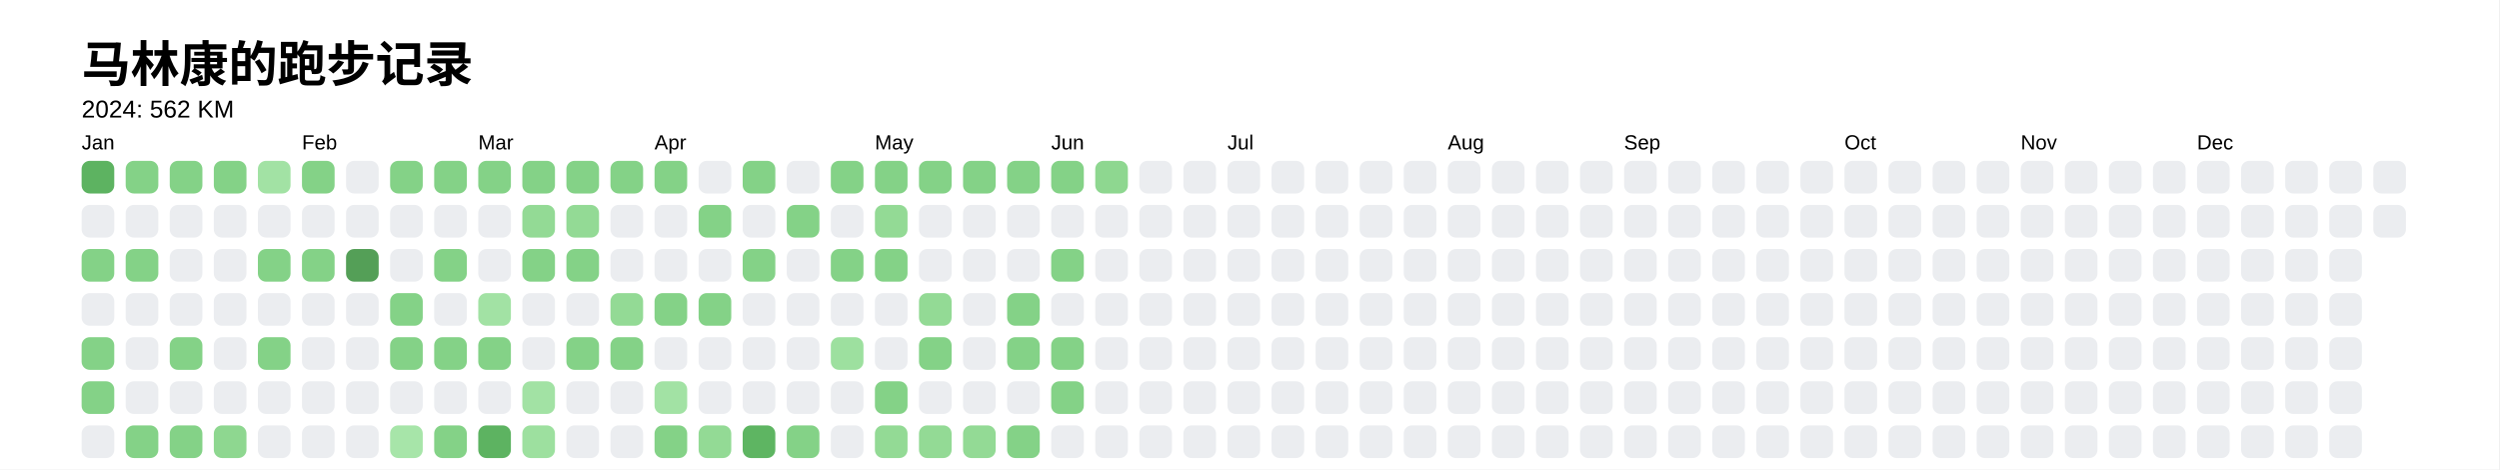
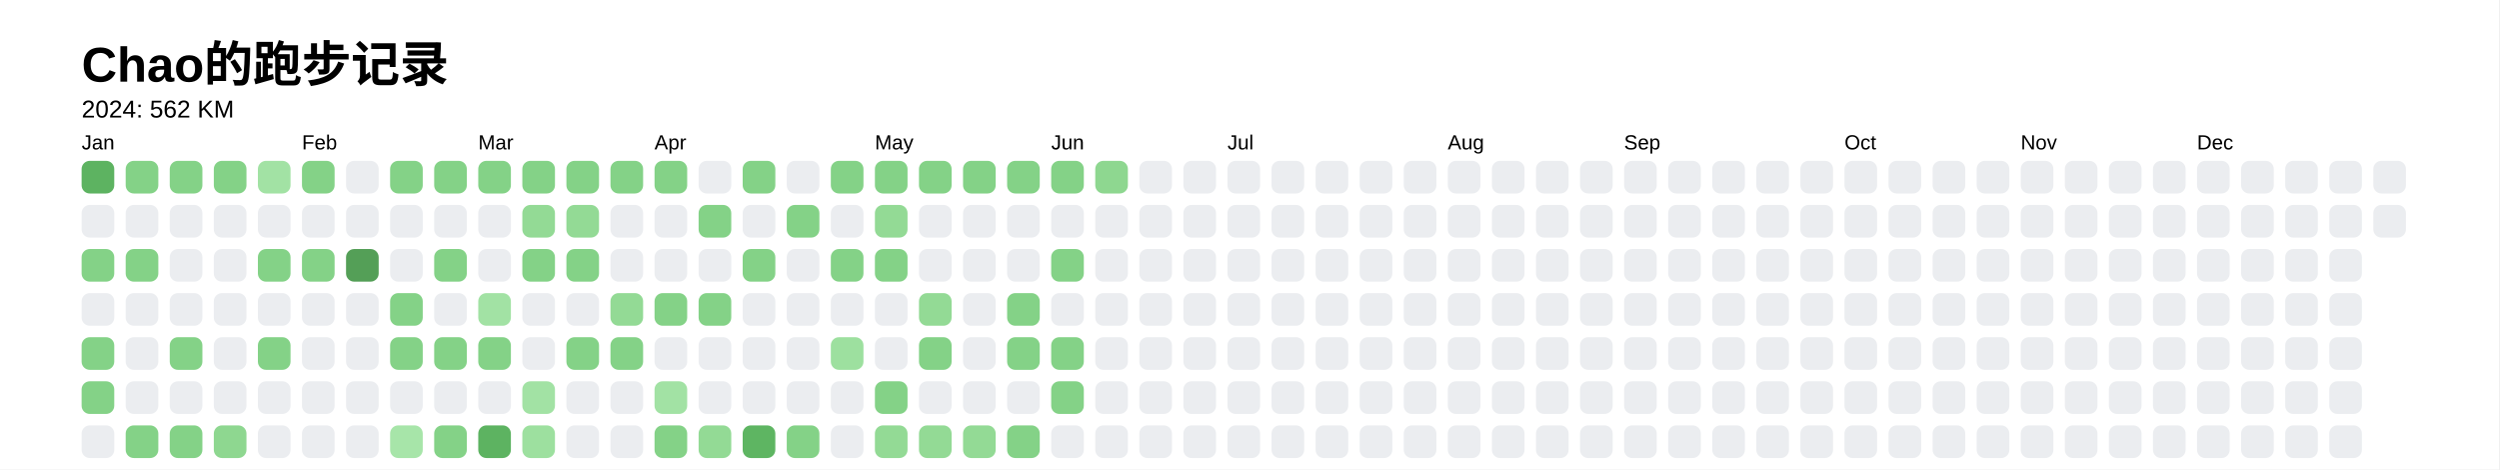
<svg xmlns="http://www.w3.org/2000/svg" baseProfile="full" height="57.5mm" version="1.1" viewBox="0,0,306.2,57.5" width="306.2mm">
  <defs />
  <rect fill="#FFFFFF" height="57.5" width="306.2" x="0" y="0" />
-   <text fill="#000000" style="font-size:6px; font-family:Arial; font-weight:bold;" x="10" y="10">马林康的跑步记录</text>
+   <text fill="#000000" style="font-size:6px; font-family:Arial; font-weight:bold;" x="10" y="10">Chao的跑步记录</text>
  <text fill="#000000" style="font-size:3px; font-family:Arial;" x="10" y="14.4">2024: 562 KM</text>
  <text fill="#000000" style="font-size:2.5px; font-family:Arial" x="10" y="18.3">Jan</text>
  <rect fill="#5db361" height="4" rx="1" ry="1" width="4" x="10" y="19.7" />
  <rect fill="#EBEDF0" height="4" rx="1" ry="1" width="4" x="10" y="25.1" />
  <rect fill="#84d287" height="4" rx="1" ry="1" width="4" x="10" y="30.5" />
  <rect fill="#EBEDF0" height="4" rx="1" ry="1" width="4" x="10" y="35.9" />
  <rect fill="#84d287" height="4" rx="1" ry="1" width="4" x="10" y="41.3" />
  <rect fill="#84d287" height="4" rx="1" ry="1" width="4" x="10" y="46.7" />
  <rect fill="#EBEDF0" height="4" rx="1" ry="1" width="4" x="10" y="52.1" />
  <rect fill="#84d287" height="4" rx="1" ry="1" width="4" x="15.4" y="19.7" />
  <rect fill="#EBEDF0" height="4" rx="1" ry="1" width="4" x="15.4" y="25.1" />
  <rect fill="#84d287" height="4" rx="1" ry="1" width="4" x="15.4" y="30.5" />
  <rect fill="#EBEDF0" height="4" rx="1" ry="1" width="4" x="15.4" y="35.9" />
  <rect fill="#EBEDF0" height="4" rx="1" ry="1" width="4" x="15.4" y="41.3" />
  <rect fill="#EBEDF0" height="4" rx="1" ry="1" width="4" x="15.4" y="46.7" />
  <rect fill="#84d287" height="4" rx="1" ry="1" width="4" x="15.4" y="52.1" />
  <rect fill="#84d287" height="4" rx="1" ry="1" width="4" x="20.8" y="19.7" />
  <rect fill="#EBEDF0" height="4" rx="1" ry="1" width="4" x="20.8" y="25.1" />
  <rect fill="#EBEDF0" height="4" rx="1" ry="1" width="4" x="20.8" y="30.5" />
  <rect fill="#EBEDF0" height="4" rx="1" ry="1" width="4" x="20.8" y="35.9" />
  <rect fill="#84d287" height="4" rx="1" ry="1" width="4" x="20.8" y="41.3" />
  <rect fill="#EBEDF0" height="4" rx="1" ry="1" width="4" x="20.8" y="46.7" />
  <rect fill="#84d287" height="4" rx="1" ry="1" width="4" x="20.8" y="52.1" />
  <rect fill="#84d287" height="4" rx="1" ry="1" width="4" x="26.2" y="19.7" />
  <rect fill="#EBEDF0" height="4" rx="1" ry="1" width="4" x="26.2" y="25.1" />
  <rect fill="#EBEDF0" height="4" rx="1" ry="1" width="4" x="26.2" y="30.5" />
  <rect fill="#EBEDF0" height="4" rx="1" ry="1" width="4" x="26.2" y="35.9" />
  <rect fill="#EBEDF0" height="4" rx="1" ry="1" width="4" x="26.2" y="41.3" />
  <rect fill="#EBEDF0" height="4" rx="1" ry="1" width="4" x="26.2" y="46.7" />
  <rect fill="#8ed790" height="4" rx="1" ry="1" width="4" x="26.2" y="52.1" />
  <rect fill="#a2e2a4" height="4" rx="1" ry="1" width="4" x="31.6" y="19.7" />
  <rect fill="#EBEDF0" height="4" rx="1" ry="1" width="4" x="31.6" y="25.1" />
  <rect fill="#84d287" height="4" rx="1" ry="1" width="4" x="31.6" y="30.5" />
  <rect fill="#EBEDF0" height="4" rx="1" ry="1" width="4" x="31.6" y="35.9" />
  <rect fill="#84d287" height="4" rx="1" ry="1" width="4" x="31.6" y="41.3" />
  <rect fill="#EBEDF0" height="4" rx="1" ry="1" width="4" x="31.6" y="46.7" />
  <rect fill="#EBEDF0" height="4" rx="1" ry="1" width="4" x="31.6" y="52.1" />
  <text fill="#000000" style="font-size:2.5px; font-family:Arial" x="37.0" y="18.3">Feb</text>
  <rect fill="#84d287" height="4" rx="1" ry="1" width="4" x="37.0" y="19.7" />
  <rect fill="#EBEDF0" height="4" rx="1" ry="1" width="4" x="37.0" y="25.1" />
  <rect fill="#84d287" height="4" rx="1" ry="1" width="4" x="37.0" y="30.5" />
  <rect fill="#EBEDF0" height="4" rx="1" ry="1" width="4" x="37.0" y="35.9" />
  <rect fill="#EBEDF0" height="4" rx="1" ry="1" width="4" x="37.0" y="41.3" />
  <rect fill="#EBEDF0" height="4" rx="1" ry="1" width="4" x="37.0" y="46.7" />
  <rect fill="#EBEDF0" height="4" rx="1" ry="1" width="4" x="37.0" y="52.1" />
  <rect fill="#EBEDF0" height="4" rx="1" ry="1" width="4" x="42.4" y="19.7" />
  <rect fill="#EBEDF0" height="4" rx="1" ry="1" width="4" x="42.4" y="25.1" />
  <rect fill="#549F57" height="4" rx="1" ry="1" width="4" x="42.4" y="30.5" />
  <rect fill="#EBEDF0" height="4" rx="1" ry="1" width="4" x="42.4" y="35.9" />
  <rect fill="#EBEDF0" height="4" rx="1" ry="1" width="4" x="42.4" y="41.3" />
  <rect fill="#EBEDF0" height="4" rx="1" ry="1" width="4" x="42.4" y="46.7" />
  <rect fill="#EBEDF0" height="4" rx="1" ry="1" width="4" x="42.4" y="52.1" />
  <rect fill="#84d287" height="4" rx="1" ry="1" width="4" x="47.8" y="19.7" />
  <rect fill="#EBEDF0" height="4" rx="1" ry="1" width="4" x="47.8" y="25.1" />
  <rect fill="#EBEDF0" height="4" rx="1" ry="1" width="4" x="47.8" y="30.5" />
  <rect fill="#84d287" height="4" rx="1" ry="1" width="4" x="47.8" y="35.9" />
  <rect fill="#84d287" height="4" rx="1" ry="1" width="4" x="47.8" y="41.3" />
  <rect fill="#EBEDF0" height="4" rx="1" ry="1" width="4" x="47.8" y="46.7" />
  <rect fill="#a7e5a9" height="4" rx="1" ry="1" width="4" x="47.8" y="52.1" />
  <rect fill="#84d287" height="4" rx="1" ry="1" width="4" x="53.2" y="19.7" />
  <rect fill="#EBEDF0" height="4" rx="1" ry="1" width="4" x="53.2" y="25.1" />
  <rect fill="#84d287" height="4" rx="1" ry="1" width="4" x="53.2" y="30.5" />
  <rect fill="#EBEDF0" height="4" rx="1" ry="1" width="4" x="53.2" y="35.9" />
  <rect fill="#84d287" height="4" rx="1" ry="1" width="4" x="53.2" y="41.3" />
  <rect fill="#EBEDF0" height="4" rx="1" ry="1" width="4" x="53.2" y="46.7" />
  <rect fill="#84d287" height="4" rx="1" ry="1" width="4" x="53.2" y="52.1" />
  <text fill="#000000" style="font-size:2.5px; font-family:Arial" x="58.6" y="18.3">Mar</text>
  <rect fill="#84d287" height="4" rx="1" ry="1" width="4" x="58.6" y="19.7" />
  <rect fill="#EBEDF0" height="4" rx="1" ry="1" width="4" x="58.6" y="25.1" />
  <rect fill="#EBEDF0" height="4" rx="1" ry="1" width="4" x="58.6" y="30.5" />
  <rect fill="#a2e2a4" height="4" rx="1" ry="1" width="4" x="58.6" y="35.9" />
  <rect fill="#84d287" height="4" rx="1" ry="1" width="4" x="58.6" y="41.3" />
  <rect fill="#EBEDF0" height="4" rx="1" ry="1" width="4" x="58.6" y="46.7" />
  <rect fill="#5db361" height="4" rx="1" ry="1" width="4" x="58.6" y="52.1" />
  <rect fill="#84d287" height="4" rx="1" ry="1" width="4" x="64" y="19.7" />
  <rect fill="#93da95" height="4" rx="1" ry="1" width="4" x="64" y="25.1" />
  <rect fill="#84d287" height="4" rx="1" ry="1" width="4" x="64" y="30.5" />
  <rect fill="#EBEDF0" height="4" rx="1" ry="1" width="4" x="64" y="35.9" />
  <rect fill="#EBEDF0" height="4" rx="1" ry="1" width="4" x="64" y="41.3" />
  <rect fill="#a2e2a4" height="4" rx="1" ry="1" width="4" x="64" y="46.7" />
  <rect fill="#9de09f" height="4" rx="1" ry="1" width="4" x="64" y="52.1" />
  <rect fill="#84d287" height="4" rx="1" ry="1" width="4" x="69.4" y="19.7" />
  <rect fill="#93da95" height="4" rx="1" ry="1" width="4" x="69.4" y="25.1" />
  <rect fill="#84d287" height="4" rx="1" ry="1" width="4" x="69.4" y="30.5" />
  <rect fill="#EBEDF0" height="4" rx="1" ry="1" width="4" x="69.4" y="35.9" />
  <rect fill="#84d287" height="4" rx="1" ry="1" width="4" x="69.4" y="41.3" />
  <rect fill="#EBEDF0" height="4" rx="1" ry="1" width="4" x="69.4" y="46.7" />
  <rect fill="#EBEDF0" height="4" rx="1" ry="1" width="4" x="69.4" y="52.1" />
  <rect fill="#84d287" height="4" rx="1" ry="1" width="4" x="74.8" y="19.7" />
  <rect fill="#EBEDF0" height="4" rx="1" ry="1" width="4" x="74.8" y="25.1" />
  <rect fill="#EBEDF0" height="4" rx="1" ry="1" width="4" x="74.8" y="30.5" />
  <rect fill="#93da95" height="4" rx="1" ry="1" width="4" x="74.8" y="35.9" />
  <rect fill="#84d287" height="4" rx="1" ry="1" width="4" x="74.8" y="41.3" />
  <rect fill="#EBEDF0" height="4" rx="1" ry="1" width="4" x="74.8" y="46.7" />
  <rect fill="#EBEDF0" height="4" rx="1" ry="1" width="4" x="74.8" y="52.1" />
  <text fill="#000000" style="font-size:2.5px; font-family:Arial" x="80.2" y="18.3">Apr</text>
  <rect fill="#84d287" height="4" rx="1" ry="1" width="4" x="80.2" y="19.7" />
  <rect fill="#EBEDF0" height="4" rx="1" ry="1" width="4" x="80.2" y="25.1" />
  <rect fill="#EBEDF0" height="4" rx="1" ry="1" width="4" x="80.2" y="30.5" />
  <rect fill="#84d287" height="4" rx="1" ry="1" width="4" x="80.2" y="35.9" />
  <rect fill="#EBEDF0" height="4" rx="1" ry="1" width="4" x="80.2" y="41.3" />
  <rect fill="#a2e2a4" height="4" rx="1" ry="1" width="4" x="80.2" y="46.7" />
  <rect fill="#84d287" height="4" rx="1" ry="1" width="4" x="80.2" y="52.1" />
  <rect fill="#EBEDF0" height="4" rx="1" ry="1" width="4" x="85.6" y="19.7" />
  <rect fill="#84d287" height="4" rx="1" ry="1" width="4" x="85.6" y="25.1" />
  <rect fill="#EBEDF0" height="4" rx="1" ry="1" width="4" x="85.6" y="30.5" />
  <rect fill="#84d287" height="4" rx="1" ry="1" width="4" x="85.6" y="35.9" />
  <rect fill="#EBEDF0" height="4" rx="1" ry="1" width="4" x="85.6" y="41.3" />
  <rect fill="#EBEDF0" height="4" rx="1" ry="1" width="4" x="85.6" y="46.7" />
  <rect fill="#93da95" height="4" rx="1" ry="1" width="4" x="85.6" y="52.1" />
  <rect fill="#84d287" height="4" rx="1" ry="1" width="4" x="91" y="19.7" />
  <rect fill="#EBEDF0" height="4" rx="1" ry="1" width="4" x="91" y="25.1" />
  <rect fill="#84d287" height="4" rx="1" ry="1" width="4" x="91" y="30.5" />
  <rect fill="#EBEDF0" height="4" rx="1" ry="1" width="4" x="91" y="35.9" />
  <rect fill="#EBEDF0" height="4" rx="1" ry="1" width="4" x="91" y="41.3" />
  <rect fill="#EBEDF0" height="4" rx="1" ry="1" width="4" x="91" y="46.7" />
  <rect fill="#5eb562" height="4" rx="1" ry="1" width="4" x="91" y="52.1" />
  <rect fill="#EBEDF0" height="4" rx="1" ry="1" width="4" x="96.4" y="19.7" />
  <rect fill="#84d287" height="4" rx="1" ry="1" width="4" x="96.4" y="25.1" />
  <rect fill="#EBEDF0" height="4" rx="1" ry="1" width="4" x="96.4" y="30.5" />
  <rect fill="#EBEDF0" height="4" rx="1" ry="1" width="4" x="96.4" y="35.9" />
  <rect fill="#EBEDF0" height="4" rx="1" ry="1" width="4" x="96.4" y="41.3" />
  <rect fill="#EBEDF0" height="4" rx="1" ry="1" width="4" x="96.4" y="46.7" />
  <rect fill="#84d287" height="4" rx="1" ry="1" width="4" x="96.4" y="52.1" />
  <rect fill="#84d287" height="4" rx="1" ry="1" width="4" x="101.8" y="19.7" />
  <rect fill="#EBEDF0" height="4" rx="1" ry="1" width="4" x="101.8" y="25.1" />
  <rect fill="#84d287" height="4" rx="1" ry="1" width="4" x="101.8" y="30.5" />
  <rect fill="#EBEDF0" height="4" rx="1" ry="1" width="4" x="101.8" y="35.9" />
  <rect fill="#9de09f" height="4" rx="1" ry="1" width="4" x="101.8" y="41.3" />
  <rect fill="#EBEDF0" height="4" rx="1" ry="1" width="4" x="101.8" y="46.7" />
  <rect fill="#EBEDF0" height="4" rx="1" ry="1" width="4" x="101.8" y="52.1" />
  <text fill="#000000" style="font-size:2.5px; font-family:Arial" x="107.2" y="18.3">May</text>
  <rect fill="#84d287" height="4" rx="1" ry="1" width="4" x="107.2" y="19.7" />
  <rect fill="#93da95" height="4" rx="1" ry="1" width="4" x="107.2" y="25.1" />
  <rect fill="#84d287" height="4" rx="1" ry="1" width="4" x="107.2" y="30.5" />
  <rect fill="#EBEDF0" height="4" rx="1" ry="1" width="4" x="107.2" y="35.9" />
  <rect fill="#EBEDF0" height="4" rx="1" ry="1" width="4" x="107.2" y="41.3" />
  <rect fill="#84d287" height="4" rx="1" ry="1" width="4" x="107.2" y="46.7" />
  <rect fill="#93da95" height="4" rx="1" ry="1" width="4" x="107.2" y="52.1" />
  <rect fill="#84d287" height="4" rx="1" ry="1" width="4" x="112.6" y="19.7" />
  <rect fill="#EBEDF0" height="4" rx="1" ry="1" width="4" x="112.6" y="25.1" />
  <rect fill="#EBEDF0" height="4" rx="1" ry="1" width="4" x="112.6" y="30.5" />
  <rect fill="#93da95" height="4" rx="1" ry="1" width="4" x="112.6" y="35.9" />
  <rect fill="#84d287" height="4" rx="1" ry="1" width="4" x="112.6" y="41.3" />
  <rect fill="#EBEDF0" height="4" rx="1" ry="1" width="4" x="112.6" y="46.7" />
  <rect fill="#93da95" height="4" rx="1" ry="1" width="4" x="112.6" y="52.1" />
  <rect fill="#84d287" height="4" rx="1" ry="1" width="4" x="118" y="19.7" />
  <rect fill="#EBEDF0" height="4" rx="1" ry="1" width="4" x="118" y="25.1" />
  <rect fill="#EBEDF0" height="4" rx="1" ry="1" width="4" x="118" y="30.5" />
  <rect fill="#EBEDF0" height="4" rx="1" ry="1" width="4" x="118" y="35.9" />
  <rect fill="#EBEDF0" height="4" rx="1" ry="1" width="4" x="118" y="41.3" />
  <rect fill="#EBEDF0" height="4" rx="1" ry="1" width="4" x="118" y="46.7" />
  <rect fill="#93da95" height="4" rx="1" ry="1" width="4" x="118" y="52.1" />
  <rect fill="#84d287" height="4" rx="1" ry="1" width="4" x="123.4" y="19.7" />
  <rect fill="#EBEDF0" height="4" rx="1" ry="1" width="4" x="123.4" y="25.1" />
  <rect fill="#EBEDF0" height="4" rx="1" ry="1" width="4" x="123.4" y="30.5" />
  <rect fill="#84d287" height="4" rx="1" ry="1" width="4" x="123.4" y="35.9" />
  <rect fill="#84d287" height="4" rx="1" ry="1" width="4" x="123.4" y="41.3" />
  <rect fill="#EBEDF0" height="4" rx="1" ry="1" width="4" x="123.4" y="46.7" />
  <rect fill="#84d287" height="4" rx="1" ry="1" width="4" x="123.4" y="52.1" />
  <text fill="#000000" style="font-size:2.5px; font-family:Arial" x="128.8" y="18.3">Jun</text>
  <rect fill="#84d287" height="4" rx="1" ry="1" width="4" x="128.8" y="19.7" />
  <rect fill="#EBEDF0" height="4" rx="1" ry="1" width="4" x="128.8" y="25.1" />
  <rect fill="#84d287" height="4" rx="1" ry="1" width="4" x="128.8" y="30.5" />
  <rect fill="#EBEDF0" height="4" rx="1" ry="1" width="4" x="128.8" y="35.9" />
  <rect fill="#84d287" height="4" rx="1" ry="1" width="4" x="128.8" y="41.3" />
  <rect fill="#84d287" height="4" rx="1" ry="1" width="4" x="128.8" y="46.7" />
  <rect fill="#EBEDF0" height="4" rx="1" ry="1" width="4" x="128.8" y="52.1" />
  <rect fill="#8ed790" height="4" rx="1" ry="1" width="4" x="134.2" y="19.7" />
  <rect fill="#EBEDF0" height="4" rx="1" ry="1" width="4" x="134.2" y="25.1" />
  <rect fill="#EBEDF0" height="4" rx="1" ry="1" width="4" x="134.2" y="30.5" />
  <rect fill="#EBEDF0" height="4" rx="1" ry="1" width="4" x="134.2" y="35.9" />
  <rect fill="#EBEDF0" height="4" rx="1" ry="1" width="4" x="134.2" y="41.3" />
  <rect fill="#EBEDF0" height="4" rx="1" ry="1" width="4" x="134.2" y="46.7" />
  <rect fill="#EBEDF0" height="4" rx="1" ry="1" width="4" x="134.2" y="52.1" />
  <rect fill="#EBEDF0" height="4" rx="1" ry="1" width="4" x="139.6" y="19.7" />
  <rect fill="#EBEDF0" height="4" rx="1" ry="1" width="4" x="139.6" y="25.1" />
  <rect fill="#EBEDF0" height="4" rx="1" ry="1" width="4" x="139.6" y="30.5" />
  <rect fill="#EBEDF0" height="4" rx="1" ry="1" width="4" x="139.6" y="35.9" />
  <rect fill="#EBEDF0" height="4" rx="1" ry="1" width="4" x="139.6" y="41.3" />
  <rect fill="#EBEDF0" height="4" rx="1" ry="1" width="4" x="139.6" y="46.7" />
  <rect fill="#EBEDF0" height="4" rx="1" ry="1" width="4" x="139.6" y="52.1" />
  <rect fill="#EBEDF0" height="4" rx="1" ry="1" width="4" x="145" y="19.7" />
  <rect fill="#EBEDF0" height="4" rx="1" ry="1" width="4" x="145" y="25.1" />
  <rect fill="#EBEDF0" height="4" rx="1" ry="1" width="4" x="145" y="30.5" />
  <rect fill="#EBEDF0" height="4" rx="1" ry="1" width="4" x="145" y="35.9" />
  <rect fill="#EBEDF0" height="4" rx="1" ry="1" width="4" x="145" y="41.3" />
  <rect fill="#EBEDF0" height="4" rx="1" ry="1" width="4" x="145" y="46.7" />
  <rect fill="#EBEDF0" height="4" rx="1" ry="1" width="4" x="145" y="52.1" />
  <text fill="#000000" style="font-size:2.5px; font-family:Arial" x="150.4" y="18.3">Jul</text>
  <rect fill="#EBEDF0" height="4" rx="1" ry="1" width="4" x="150.4" y="19.7" />
  <rect fill="#EBEDF0" height="4" rx="1" ry="1" width="4" x="150.4" y="25.1" />
  <rect fill="#EBEDF0" height="4" rx="1" ry="1" width="4" x="150.4" y="30.5" />
  <rect fill="#EBEDF0" height="4" rx="1" ry="1" width="4" x="150.4" y="35.9" />
  <rect fill="#EBEDF0" height="4" rx="1" ry="1" width="4" x="150.4" y="41.3" />
  <rect fill="#EBEDF0" height="4" rx="1" ry="1" width="4" x="150.4" y="46.7" />
  <rect fill="#EBEDF0" height="4" rx="1" ry="1" width="4" x="150.4" y="52.1" />
  <rect fill="#EBEDF0" height="4" rx="1" ry="1" width="4" x="155.8" y="19.7" />
  <rect fill="#EBEDF0" height="4" rx="1" ry="1" width="4" x="155.8" y="25.1" />
  <rect fill="#EBEDF0" height="4" rx="1" ry="1" width="4" x="155.8" y="30.5" />
  <rect fill="#EBEDF0" height="4" rx="1" ry="1" width="4" x="155.8" y="35.9" />
  <rect fill="#EBEDF0" height="4" rx="1" ry="1" width="4" x="155.8" y="41.3" />
  <rect fill="#EBEDF0" height="4" rx="1" ry="1" width="4" x="155.8" y="46.7" />
  <rect fill="#EBEDF0" height="4" rx="1" ry="1" width="4" x="155.8" y="52.1" />
  <rect fill="#EBEDF0" height="4" rx="1" ry="1" width="4" x="161.2" y="19.7" />
  <rect fill="#EBEDF0" height="4" rx="1" ry="1" width="4" x="161.2" y="25.1" />
  <rect fill="#EBEDF0" height="4" rx="1" ry="1" width="4" x="161.2" y="30.5" />
  <rect fill="#EBEDF0" height="4" rx="1" ry="1" width="4" x="161.2" y="35.9" />
  <rect fill="#EBEDF0" height="4" rx="1" ry="1" width="4" x="161.2" y="41.3" />
  <rect fill="#EBEDF0" height="4" rx="1" ry="1" width="4" x="161.2" y="46.7" />
  <rect fill="#EBEDF0" height="4" rx="1" ry="1" width="4" x="161.2" y="52.1" />
  <rect fill="#EBEDF0" height="4" rx="1" ry="1" width="4" x="166.6" y="19.7" />
  <rect fill="#EBEDF0" height="4" rx="1" ry="1" width="4" x="166.6" y="25.1" />
  <rect fill="#EBEDF0" height="4" rx="1" ry="1" width="4" x="166.6" y="30.5" />
  <rect fill="#EBEDF0" height="4" rx="1" ry="1" width="4" x="166.6" y="35.9" />
  <rect fill="#EBEDF0" height="4" rx="1" ry="1" width="4" x="166.6" y="41.3" />
  <rect fill="#EBEDF0" height="4" rx="1" ry="1" width="4" x="166.6" y="46.7" />
  <rect fill="#EBEDF0" height="4" rx="1" ry="1" width="4" x="166.6" y="52.1" />
  <rect fill="#EBEDF0" height="4" rx="1" ry="1" width="4" x="172" y="19.7" />
  <rect fill="#EBEDF0" height="4" rx="1" ry="1" width="4" x="172" y="25.1" />
  <rect fill="#EBEDF0" height="4" rx="1" ry="1" width="4" x="172" y="30.5" />
  <rect fill="#EBEDF0" height="4" rx="1" ry="1" width="4" x="172" y="35.9" />
  <rect fill="#EBEDF0" height="4" rx="1" ry="1" width="4" x="172" y="41.3" />
  <rect fill="#EBEDF0" height="4" rx="1" ry="1" width="4" x="172" y="46.7" />
  <rect fill="#EBEDF0" height="4" rx="1" ry="1" width="4" x="172" y="52.1" />
  <text fill="#000000" style="font-size:2.5px; font-family:Arial" x="177.4" y="18.3">Aug</text>
  <rect fill="#EBEDF0" height="4" rx="1" ry="1" width="4" x="177.4" y="19.7" />
  <rect fill="#EBEDF0" height="4" rx="1" ry="1" width="4" x="177.4" y="25.1" />
  <rect fill="#EBEDF0" height="4" rx="1" ry="1" width="4" x="177.4" y="30.5" />
  <rect fill="#EBEDF0" height="4" rx="1" ry="1" width="4" x="177.4" y="35.9" />
  <rect fill="#EBEDF0" height="4" rx="1" ry="1" width="4" x="177.4" y="41.3" />
  <rect fill="#EBEDF0" height="4" rx="1" ry="1" width="4" x="177.4" y="46.7" />
  <rect fill="#EBEDF0" height="4" rx="1" ry="1" width="4" x="177.4" y="52.1" />
  <rect fill="#EBEDF0" height="4" rx="1" ry="1" width="4" x="182.8" y="19.7" />
  <rect fill="#EBEDF0" height="4" rx="1" ry="1" width="4" x="182.8" y="25.1" />
  <rect fill="#EBEDF0" height="4" rx="1" ry="1" width="4" x="182.8" y="30.5" />
  <rect fill="#EBEDF0" height="4" rx="1" ry="1" width="4" x="182.8" y="35.9" />
  <rect fill="#EBEDF0" height="4" rx="1" ry="1" width="4" x="182.8" y="41.3" />
  <rect fill="#EBEDF0" height="4" rx="1" ry="1" width="4" x="182.8" y="46.7" />
  <rect fill="#EBEDF0" height="4" rx="1" ry="1" width="4" x="182.8" y="52.1" />
  <rect fill="#EBEDF0" height="4" rx="1" ry="1" width="4" x="188.2" y="19.7" />
  <rect fill="#EBEDF0" height="4" rx="1" ry="1" width="4" x="188.2" y="25.1" />
  <rect fill="#EBEDF0" height="4" rx="1" ry="1" width="4" x="188.2" y="30.5" />
  <rect fill="#EBEDF0" height="4" rx="1" ry="1" width="4" x="188.2" y="35.9" />
  <rect fill="#EBEDF0" height="4" rx="1" ry="1" width="4" x="188.2" y="41.3" />
  <rect fill="#EBEDF0" height="4" rx="1" ry="1" width="4" x="188.2" y="46.7" />
  <rect fill="#EBEDF0" height="4" rx="1" ry="1" width="4" x="188.2" y="52.1" />
  <rect fill="#EBEDF0" height="4" rx="1" ry="1" width="4" x="193.6" y="19.7" />
  <rect fill="#EBEDF0" height="4" rx="1" ry="1" width="4" x="193.6" y="25.1" />
  <rect fill="#EBEDF0" height="4" rx="1" ry="1" width="4" x="193.6" y="30.5" />
  <rect fill="#EBEDF0" height="4" rx="1" ry="1" width="4" x="193.6" y="35.9" />
  <rect fill="#EBEDF0" height="4" rx="1" ry="1" width="4" x="193.6" y="41.3" />
  <rect fill="#EBEDF0" height="4" rx="1" ry="1" width="4" x="193.6" y="46.7" />
  <rect fill="#EBEDF0" height="4" rx="1" ry="1" width="4" x="193.6" y="52.1" />
  <text fill="#000000" style="font-size:2.5px; font-family:Arial" x="199" y="18.3">Sep</text>
  <rect fill="#EBEDF0" height="4" rx="1" ry="1" width="4" x="199" y="19.7" />
  <rect fill="#EBEDF0" height="4" rx="1" ry="1" width="4" x="199" y="25.1" />
  <rect fill="#EBEDF0" height="4" rx="1" ry="1" width="4" x="199" y="30.5" />
  <rect fill="#EBEDF0" height="4" rx="1" ry="1" width="4" x="199" y="35.9" />
  <rect fill="#EBEDF0" height="4" rx="1" ry="1" width="4" x="199" y="41.3" />
  <rect fill="#EBEDF0" height="4" rx="1" ry="1" width="4" x="199" y="46.7" />
  <rect fill="#EBEDF0" height="4" rx="1" ry="1" width="4" x="199" y="52.1" />
  <rect fill="#EBEDF0" height="4" rx="1" ry="1" width="4" x="204.4" y="19.7" />
  <rect fill="#EBEDF0" height="4" rx="1" ry="1" width="4" x="204.4" y="25.1" />
  <rect fill="#EBEDF0" height="4" rx="1" ry="1" width="4" x="204.4" y="30.5" />
  <rect fill="#EBEDF0" height="4" rx="1" ry="1" width="4" x="204.4" y="35.9" />
  <rect fill="#EBEDF0" height="4" rx="1" ry="1" width="4" x="204.4" y="41.3" />
  <rect fill="#EBEDF0" height="4" rx="1" ry="1" width="4" x="204.4" y="46.7" />
  <rect fill="#EBEDF0" height="4" rx="1" ry="1" width="4" x="204.4" y="52.1" />
  <rect fill="#EBEDF0" height="4" rx="1" ry="1" width="4" x="209.8" y="19.7" />
  <rect fill="#EBEDF0" height="4" rx="1" ry="1" width="4" x="209.8" y="25.1" />
  <rect fill="#EBEDF0" height="4" rx="1" ry="1" width="4" x="209.8" y="30.5" />
  <rect fill="#EBEDF0" height="4" rx="1" ry="1" width="4" x="209.8" y="35.9" />
  <rect fill="#EBEDF0" height="4" rx="1" ry="1" width="4" x="209.8" y="41.3" />
  <rect fill="#EBEDF0" height="4" rx="1" ry="1" width="4" x="209.8" y="46.7" />
  <rect fill="#EBEDF0" height="4" rx="1" ry="1" width="4" x="209.8" y="52.1" />
  <rect fill="#EBEDF0" height="4" rx="1" ry="1" width="4" x="215.2" y="19.7" />
  <rect fill="#EBEDF0" height="4" rx="1" ry="1" width="4" x="215.2" y="25.1" />
  <rect fill="#EBEDF0" height="4" rx="1" ry="1" width="4" x="215.2" y="30.5" />
  <rect fill="#EBEDF0" height="4" rx="1" ry="1" width="4" x="215.2" y="35.9" />
  <rect fill="#EBEDF0" height="4" rx="1" ry="1" width="4" x="215.2" y="41.3" />
  <rect fill="#EBEDF0" height="4" rx="1" ry="1" width="4" x="215.2" y="46.7" />
  <rect fill="#EBEDF0" height="4" rx="1" ry="1" width="4" x="215.2" y="52.1" />
  <rect fill="#EBEDF0" height="4" rx="1" ry="1" width="4" x="220.6" y="19.7" />
  <rect fill="#EBEDF0" height="4" rx="1" ry="1" width="4" x="220.6" y="25.1" />
  <rect fill="#EBEDF0" height="4" rx="1" ry="1" width="4" x="220.6" y="30.5" />
  <rect fill="#EBEDF0" height="4" rx="1" ry="1" width="4" x="220.6" y="35.9" />
  <rect fill="#EBEDF0" height="4" rx="1" ry="1" width="4" x="220.6" y="41.3" />
  <rect fill="#EBEDF0" height="4" rx="1" ry="1" width="4" x="220.6" y="46.7" />
  <rect fill="#EBEDF0" height="4" rx="1" ry="1" width="4" x="220.6" y="52.1" />
  <text fill="#000000" style="font-size:2.5px; font-family:Arial" x="226" y="18.3">Oct</text>
  <rect fill="#EBEDF0" height="4" rx="1" ry="1" width="4" x="226" y="19.7" />
  <rect fill="#EBEDF0" height="4" rx="1" ry="1" width="4" x="226" y="25.1" />
  <rect fill="#EBEDF0" height="4" rx="1" ry="1" width="4" x="226" y="30.5" />
  <rect fill="#EBEDF0" height="4" rx="1" ry="1" width="4" x="226" y="35.9" />
  <rect fill="#EBEDF0" height="4" rx="1" ry="1" width="4" x="226" y="41.3" />
  <rect fill="#EBEDF0" height="4" rx="1" ry="1" width="4" x="226" y="46.7" />
  <rect fill="#EBEDF0" height="4" rx="1" ry="1" width="4" x="226" y="52.1" />
  <rect fill="#EBEDF0" height="4" rx="1" ry="1" width="4" x="231.4" y="19.7" />
  <rect fill="#EBEDF0" height="4" rx="1" ry="1" width="4" x="231.4" y="25.1" />
  <rect fill="#EBEDF0" height="4" rx="1" ry="1" width="4" x="231.4" y="30.5" />
  <rect fill="#EBEDF0" height="4" rx="1" ry="1" width="4" x="231.4" y="35.9" />
  <rect fill="#EBEDF0" height="4" rx="1" ry="1" width="4" x="231.4" y="41.3" />
  <rect fill="#EBEDF0" height="4" rx="1" ry="1" width="4" x="231.4" y="46.7" />
  <rect fill="#EBEDF0" height="4" rx="1" ry="1" width="4" x="231.4" y="52.1" />
  <rect fill="#EBEDF0" height="4" rx="1" ry="1" width="4" x="236.8" y="19.7" />
  <rect fill="#EBEDF0" height="4" rx="1" ry="1" width="4" x="236.8" y="25.1" />
  <rect fill="#EBEDF0" height="4" rx="1" ry="1" width="4" x="236.8" y="30.5" />
  <rect fill="#EBEDF0" height="4" rx="1" ry="1" width="4" x="236.8" y="35.9" />
  <rect fill="#EBEDF0" height="4" rx="1" ry="1" width="4" x="236.8" y="41.3" />
  <rect fill="#EBEDF0" height="4" rx="1" ry="1" width="4" x="236.8" y="46.7" />
  <rect fill="#EBEDF0" height="4" rx="1" ry="1" width="4" x="236.8" y="52.1" />
  <rect fill="#EBEDF0" height="4" rx="1" ry="1" width="4" x="242.2" y="19.7" />
  <rect fill="#EBEDF0" height="4" rx="1" ry="1" width="4" x="242.2" y="25.1" />
  <rect fill="#EBEDF0" height="4" rx="1" ry="1" width="4" x="242.2" y="30.5" />
  <rect fill="#EBEDF0" height="4" rx="1" ry="1" width="4" x="242.2" y="35.9" />
  <rect fill="#EBEDF0" height="4" rx="1" ry="1" width="4" x="242.2" y="41.3" />
  <rect fill="#EBEDF0" height="4" rx="1" ry="1" width="4" x="242.2" y="46.7" />
  <rect fill="#EBEDF0" height="4" rx="1" ry="1" width="4" x="242.2" y="52.1" />
  <text fill="#000000" style="font-size:2.5px; font-family:Arial" x="247.6" y="18.3">Nov</text>
  <rect fill="#EBEDF0" height="4" rx="1" ry="1" width="4" x="247.6" y="19.7" />
  <rect fill="#EBEDF0" height="4" rx="1" ry="1" width="4" x="247.6" y="25.1" />
  <rect fill="#EBEDF0" height="4" rx="1" ry="1" width="4" x="247.6" y="30.5" />
  <rect fill="#EBEDF0" height="4" rx="1" ry="1" width="4" x="247.6" y="35.9" />
  <rect fill="#EBEDF0" height="4" rx="1" ry="1" width="4" x="247.6" y="41.3" />
  <rect fill="#EBEDF0" height="4" rx="1" ry="1" width="4" x="247.6" y="46.7" />
  <rect fill="#EBEDF0" height="4" rx="1" ry="1" width="4" x="247.6" y="52.1" />
  <rect fill="#EBEDF0" height="4" rx="1" ry="1" width="4" x="253" y="19.7" />
  <rect fill="#EBEDF0" height="4" rx="1" ry="1" width="4" x="253" y="25.1" />
  <rect fill="#EBEDF0" height="4" rx="1" ry="1" width="4" x="253" y="30.5" />
  <rect fill="#EBEDF0" height="4" rx="1" ry="1" width="4" x="253" y="35.9" />
  <rect fill="#EBEDF0" height="4" rx="1" ry="1" width="4" x="253" y="41.3" />
  <rect fill="#EBEDF0" height="4" rx="1" ry="1" width="4" x="253" y="46.7" />
  <rect fill="#EBEDF0" height="4" rx="1" ry="1" width="4" x="253" y="52.1" />
  <rect fill="#EBEDF0" height="4" rx="1" ry="1" width="4" x="258.4" y="19.7" />
  <rect fill="#EBEDF0" height="4" rx="1" ry="1" width="4" x="258.4" y="25.1" />
  <rect fill="#EBEDF0" height="4" rx="1" ry="1" width="4" x="258.4" y="30.5" />
  <rect fill="#EBEDF0" height="4" rx="1" ry="1" width="4" x="258.4" y="35.9" />
  <rect fill="#EBEDF0" height="4" rx="1" ry="1" width="4" x="258.4" y="41.3" />
  <rect fill="#EBEDF0" height="4" rx="1" ry="1" width="4" x="258.4" y="46.7" />
  <rect fill="#EBEDF0" height="4" rx="1" ry="1" width="4" x="258.4" y="52.1" />
  <rect fill="#EBEDF0" height="4" rx="1" ry="1" width="4" x="263.8" y="19.7" />
  <rect fill="#EBEDF0" height="4" rx="1" ry="1" width="4" x="263.8" y="25.1" />
  <rect fill="#EBEDF0" height="4" rx="1" ry="1" width="4" x="263.8" y="30.5" />
  <rect fill="#EBEDF0" height="4" rx="1" ry="1" width="4" x="263.8" y="35.9" />
  <rect fill="#EBEDF0" height="4" rx="1" ry="1" width="4" x="263.8" y="41.3" />
  <rect fill="#EBEDF0" height="4" rx="1" ry="1" width="4" x="263.8" y="46.7" />
  <rect fill="#EBEDF0" height="4" rx="1" ry="1" width="4" x="263.8" y="52.1" />
  <text fill="#000000" style="font-size:2.5px; font-family:Arial" x="269.2" y="18.3">Dec</text>
  <rect fill="#EBEDF0" height="4" rx="1" ry="1" width="4" x="269.2" y="19.7" />
  <rect fill="#EBEDF0" height="4" rx="1" ry="1" width="4" x="269.2" y="25.1" />
  <rect fill="#EBEDF0" height="4" rx="1" ry="1" width="4" x="269.2" y="30.5" />
  <rect fill="#EBEDF0" height="4" rx="1" ry="1" width="4" x="269.2" y="35.9" />
  <rect fill="#EBEDF0" height="4" rx="1" ry="1" width="4" x="269.2" y="41.3" />
  <rect fill="#EBEDF0" height="4" rx="1" ry="1" width="4" x="269.2" y="46.7" />
  <rect fill="#EBEDF0" height="4" rx="1" ry="1" width="4" x="269.2" y="52.1" />
  <rect fill="#EBEDF0" height="4" rx="1" ry="1" width="4" x="274.6" y="19.7" />
  <rect fill="#EBEDF0" height="4" rx="1" ry="1" width="4" x="274.6" y="25.1" />
  <rect fill="#EBEDF0" height="4" rx="1" ry="1" width="4" x="274.6" y="30.5" />
  <rect fill="#EBEDF0" height="4" rx="1" ry="1" width="4" x="274.6" y="35.9" />
  <rect fill="#EBEDF0" height="4" rx="1" ry="1" width="4" x="274.6" y="41.3" />
  <rect fill="#EBEDF0" height="4" rx="1" ry="1" width="4" x="274.6" y="46.7" />
  <rect fill="#EBEDF0" height="4" rx="1" ry="1" width="4" x="274.6" y="52.1" />
  <rect fill="#EBEDF0" height="4" rx="1" ry="1" width="4" x="280" y="19.7" />
  <rect fill="#EBEDF0" height="4" rx="1" ry="1" width="4" x="280" y="25.1" />
  <rect fill="#EBEDF0" height="4" rx="1" ry="1" width="4" x="280" y="30.5" />
  <rect fill="#EBEDF0" height="4" rx="1" ry="1" width="4" x="280" y="35.9" />
  <rect fill="#EBEDF0" height="4" rx="1" ry="1" width="4" x="280" y="41.3" />
  <rect fill="#EBEDF0" height="4" rx="1" ry="1" width="4" x="280" y="46.7" />
  <rect fill="#EBEDF0" height="4" rx="1" ry="1" width="4" x="280" y="52.1" />
  <rect fill="#EBEDF0" height="4" rx="1" ry="1" width="4" x="285.4" y="19.7" />
  <rect fill="#EBEDF0" height="4" rx="1" ry="1" width="4" x="285.4" y="25.1" />
  <rect fill="#EBEDF0" height="4" rx="1" ry="1" width="4" x="285.4" y="30.5" />
  <rect fill="#EBEDF0" height="4" rx="1" ry="1" width="4" x="285.4" y="35.9" />
  <rect fill="#EBEDF0" height="4" rx="1" ry="1" width="4" x="285.4" y="41.3" />
  <rect fill="#EBEDF0" height="4" rx="1" ry="1" width="4" x="285.4" y="46.7" />
  <rect fill="#EBEDF0" height="4" rx="1" ry="1" width="4" x="285.4" y="52.1" />
  <rect fill="#EBEDF0" height="4" rx="1" ry="1" width="4" x="290.8" y="19.7" />
  <rect fill="#EBEDF0" height="4" rx="1" ry="1" width="4" x="290.8" y="25.1" />
</svg>
